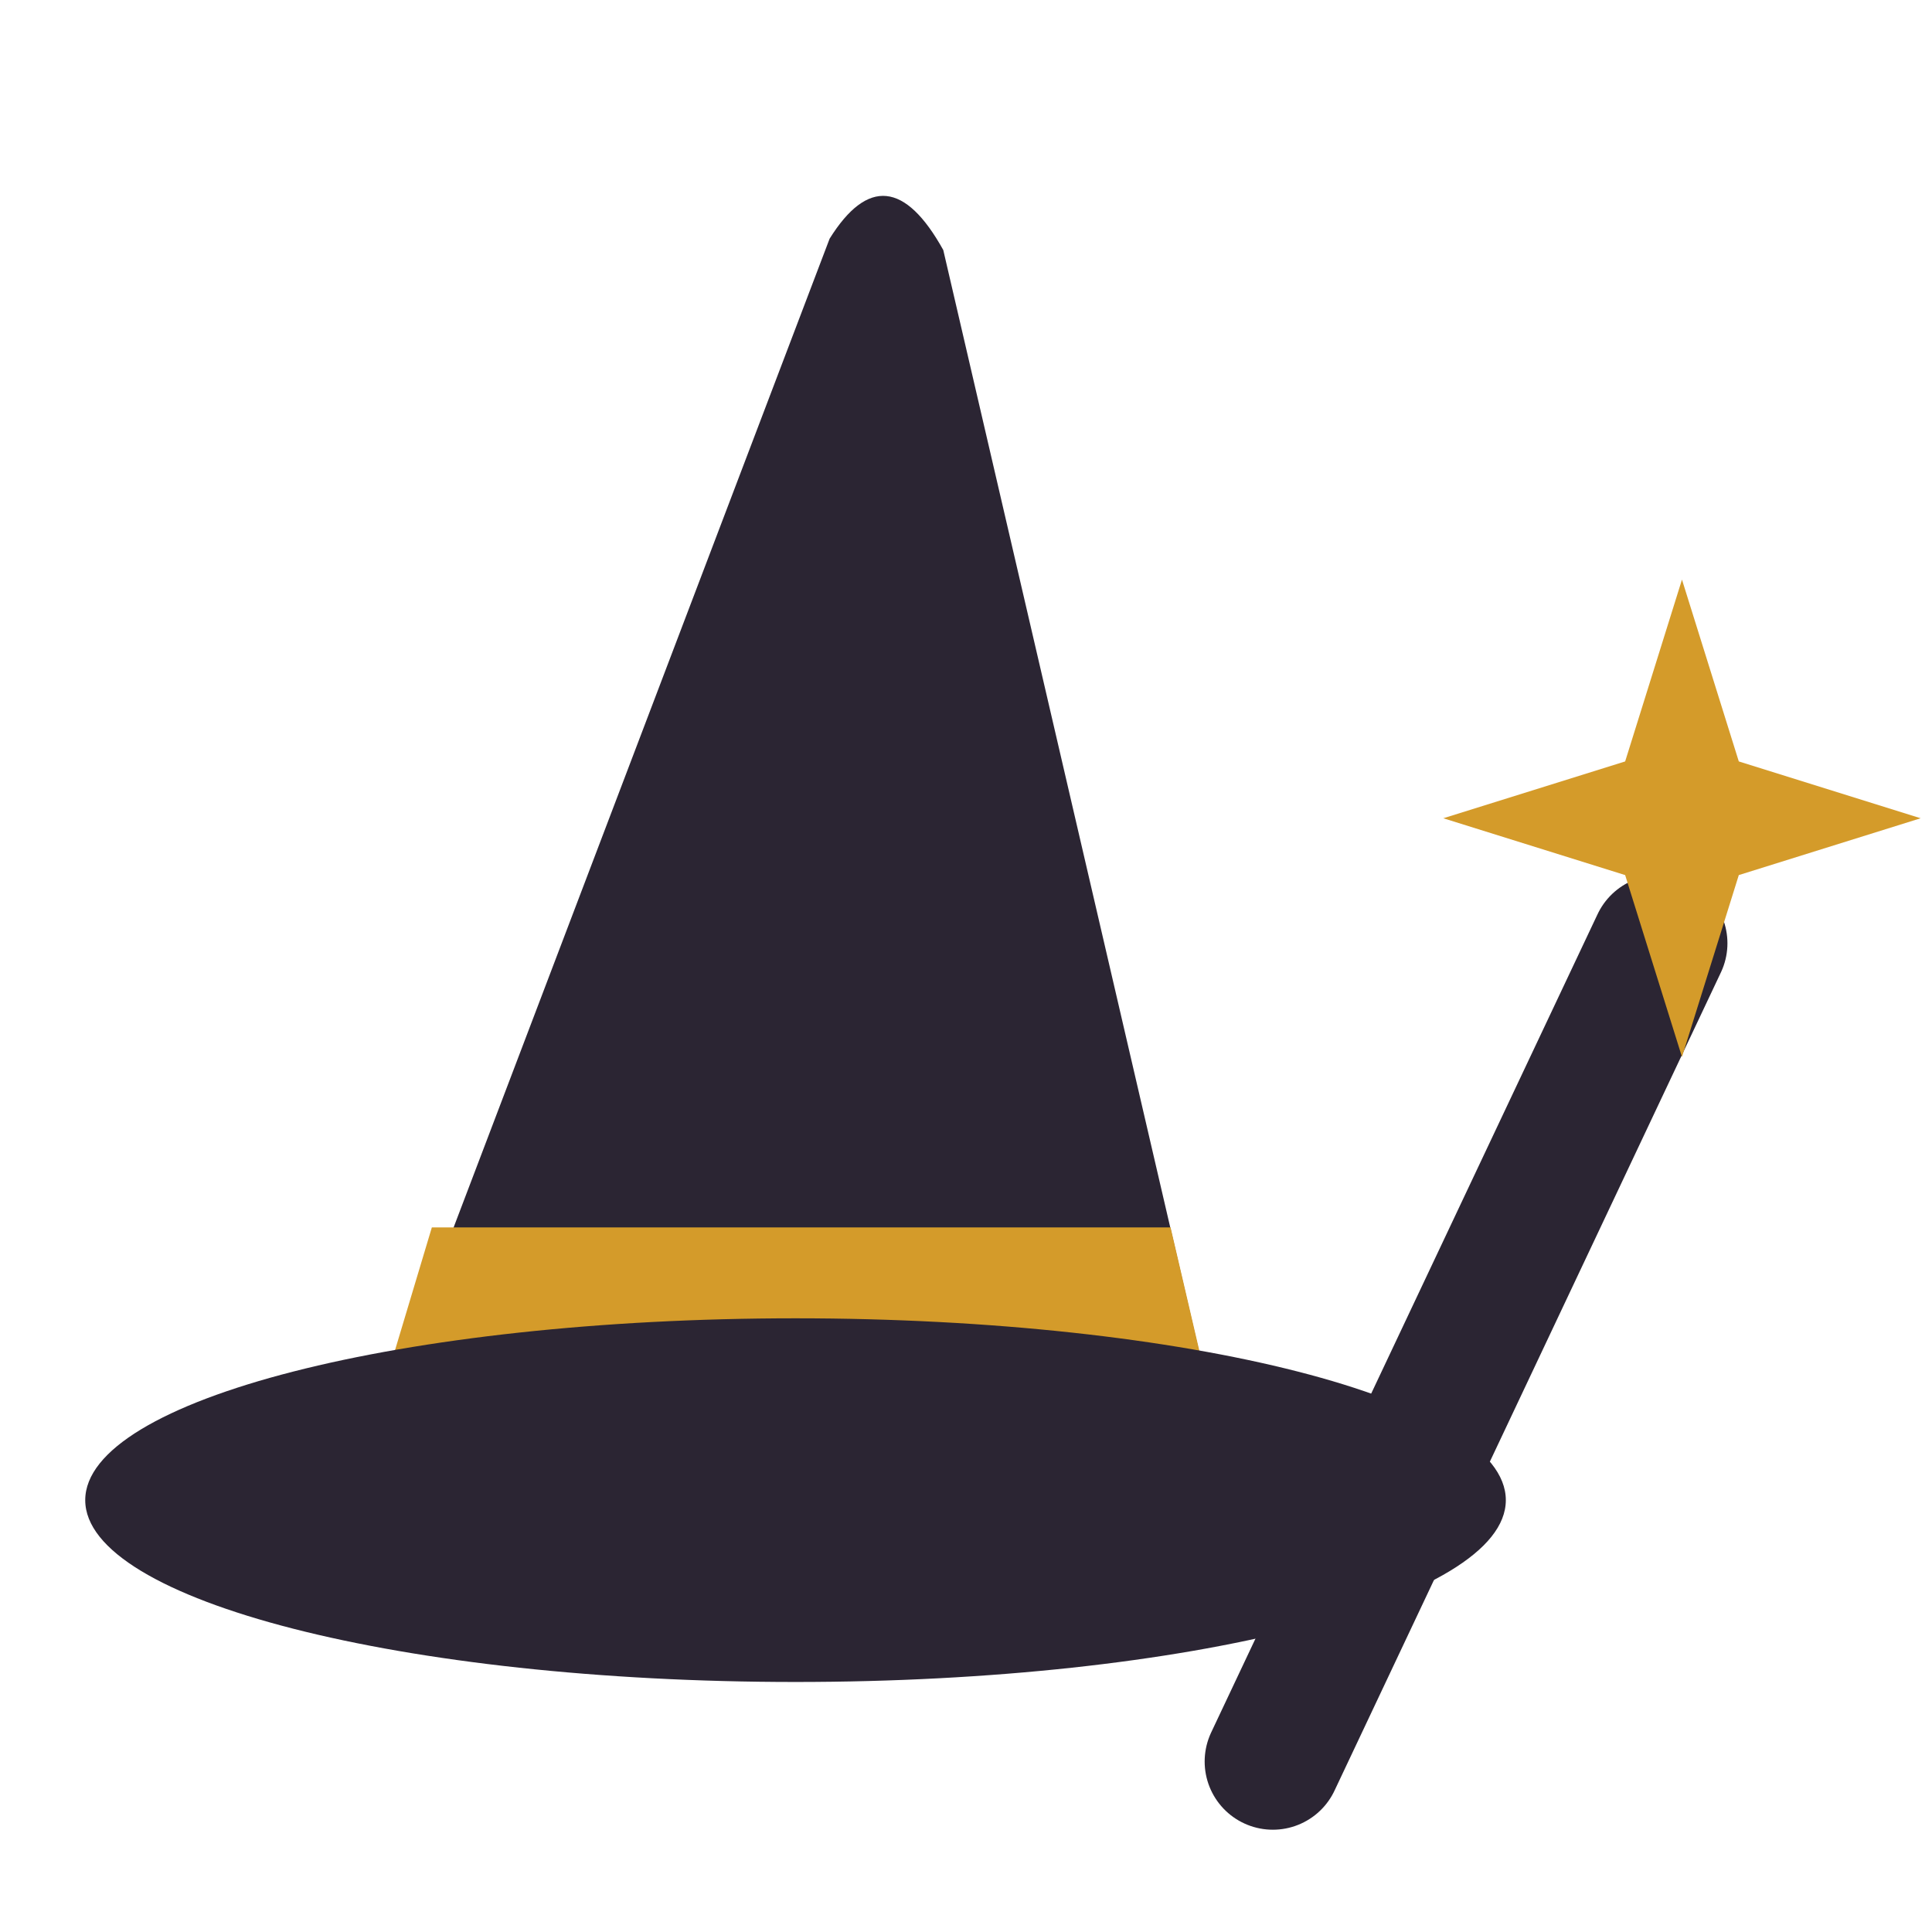
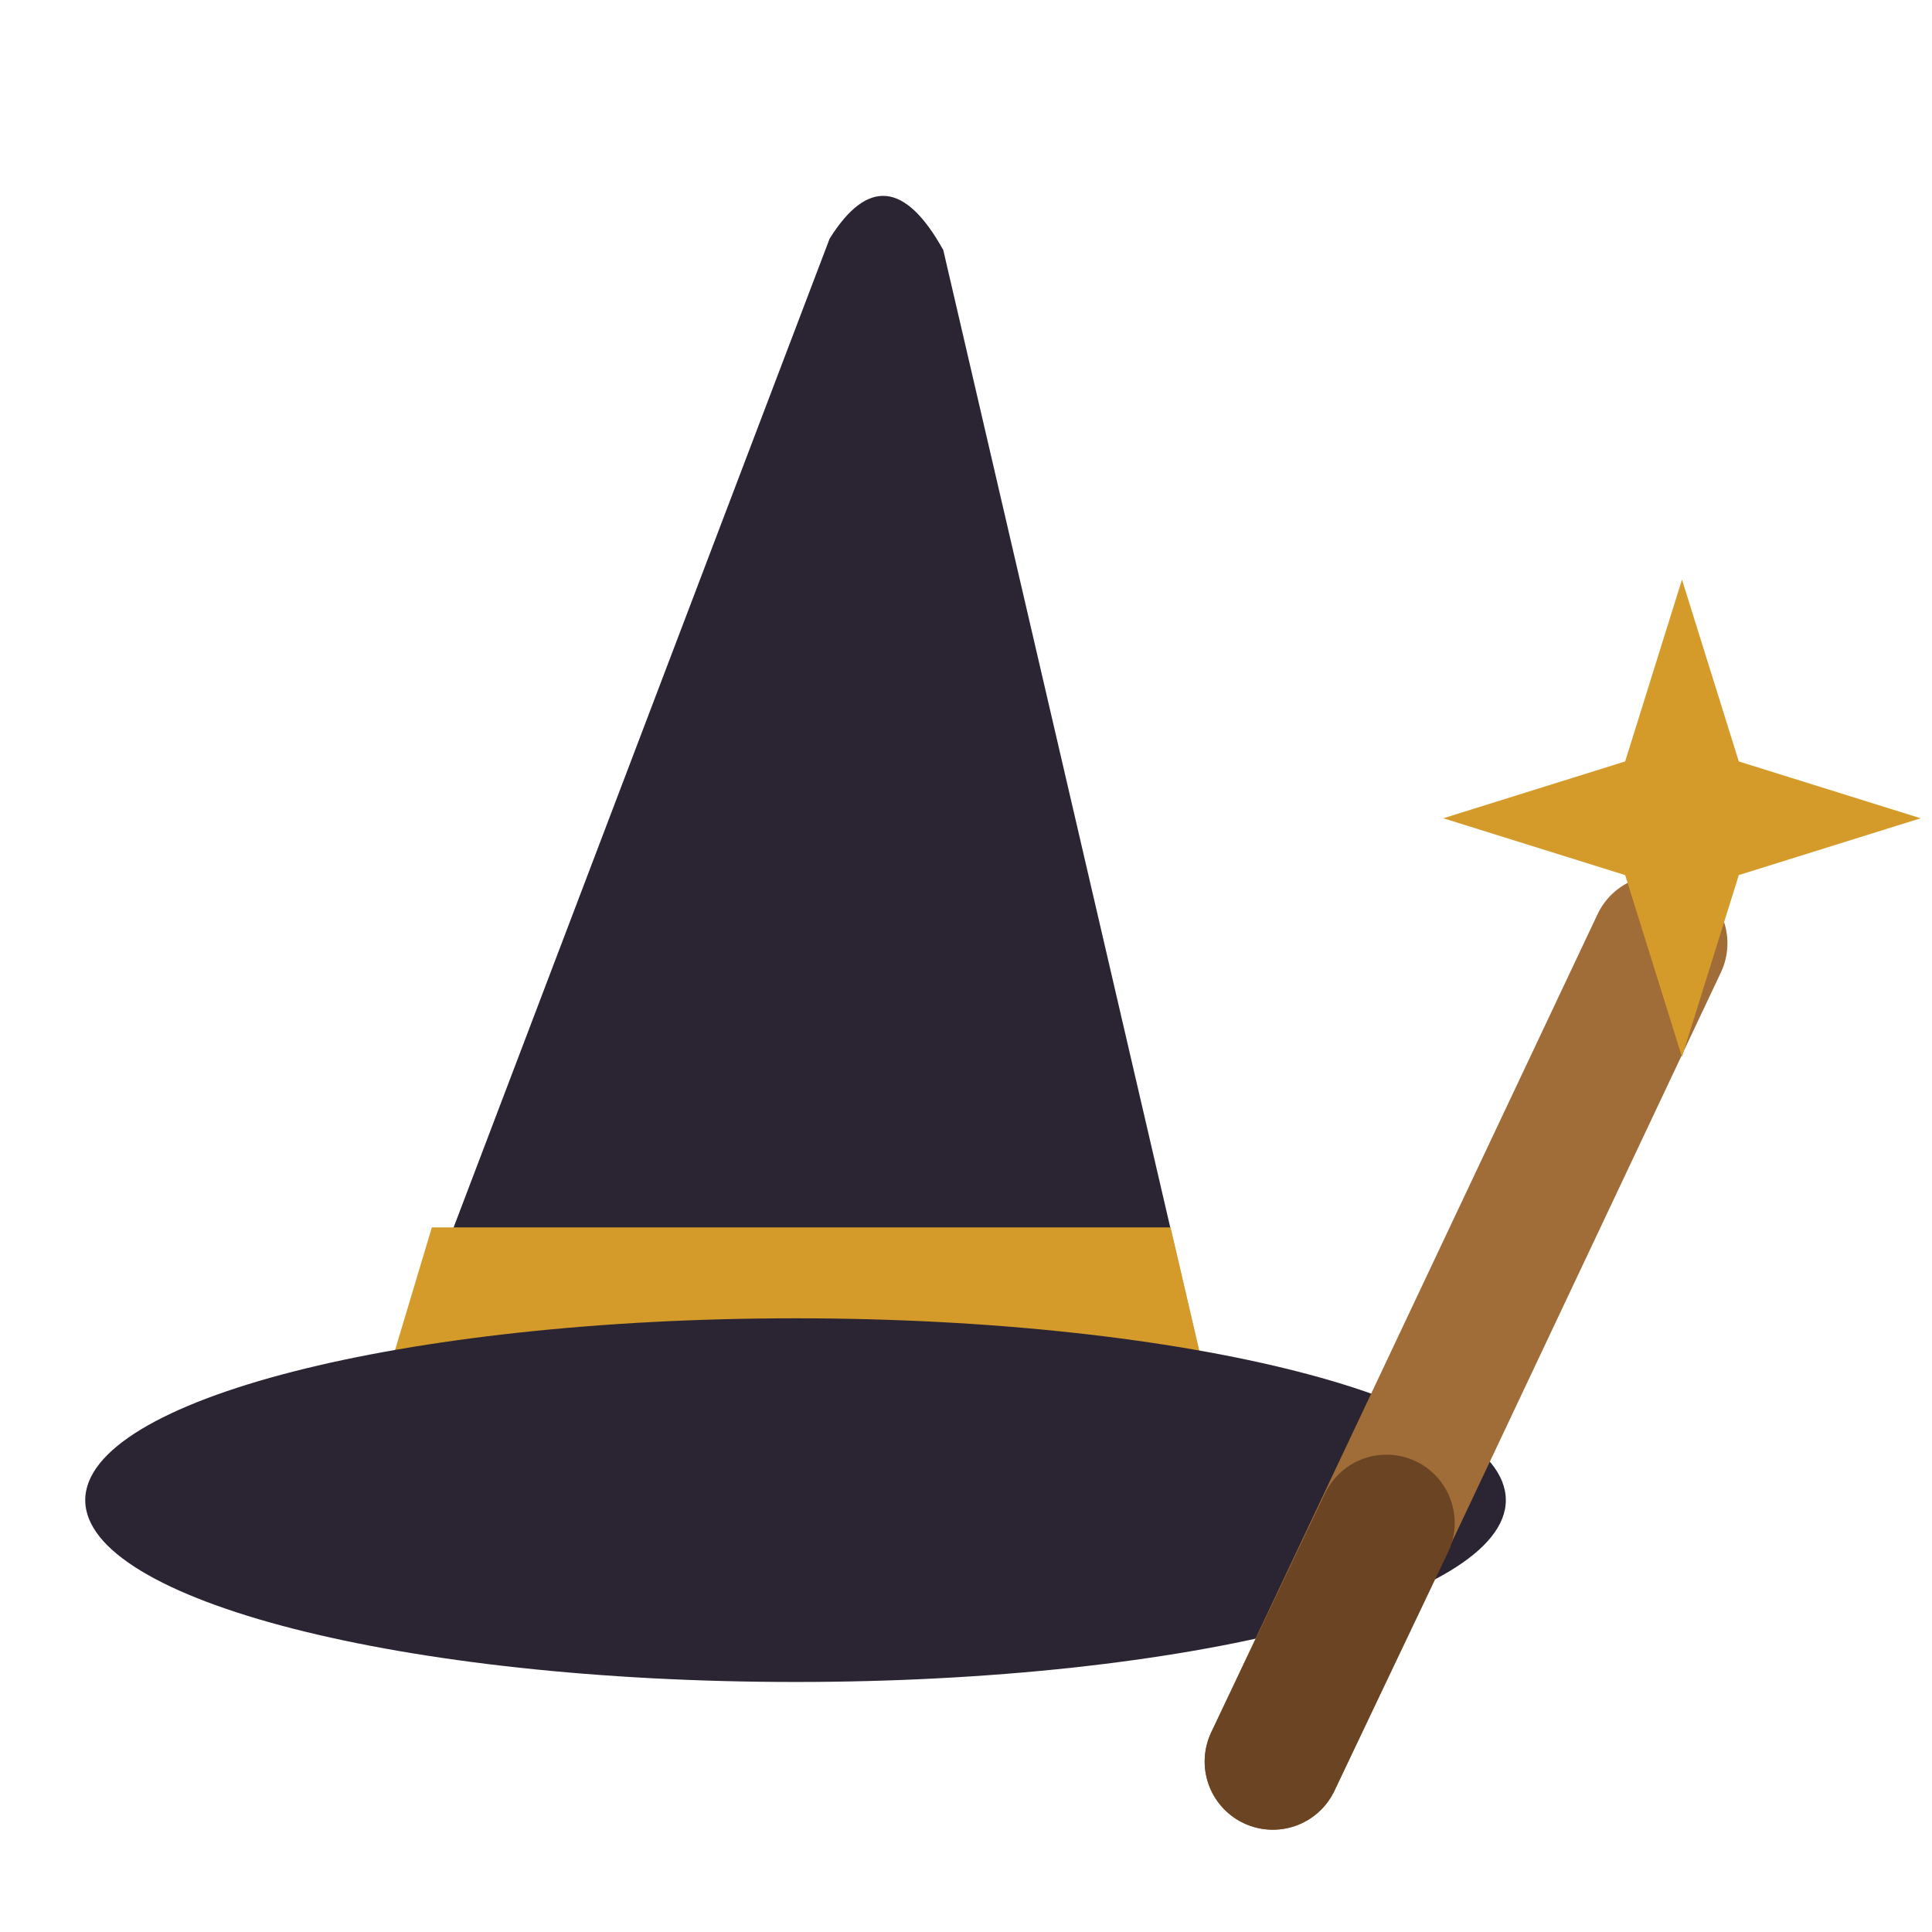
<svg xmlns="http://www.w3.org/2000/svg" viewBox="0 0 34 32" width="32" height="32">
  <path d="M6.5 24.5 L14.6 3.2 Q15.6 1.6 16.6 3.4 L21.5 24.5 Z" fill="#2b2533" />
  <path d="M7.6 20.6 L20.6 20.6 L21.3 23.6 L6.7 23.6 Z" fill="#d49b2a" />
  <ellipse cx="14" cy="25.4" rx="12.5" ry="3.2" fill="#2b2533" />
-   <path d="M22.4 30 L29.2 15.6" stroke="#2b2533" stroke-width="2.4" stroke-linecap="round" />
+   <path d="M22.4 30 L29.2 15.6" stroke="#a06c38" stroke-width="2.4" stroke-linecap="round" />
+   <path d="M22.4 30 L24.4 25.8" stroke="#6b4423" stroke-width="2.4" stroke-linecap="round" />
  <path d="M29.6 9.2 L30.6 12.4 L33.8 13.4 L30.6 14.4 L29.6 17.6 L28.6 14.4 L25.4 13.4 L28.6 12.4 Z" fill="#d49b2a" />
</svg>
